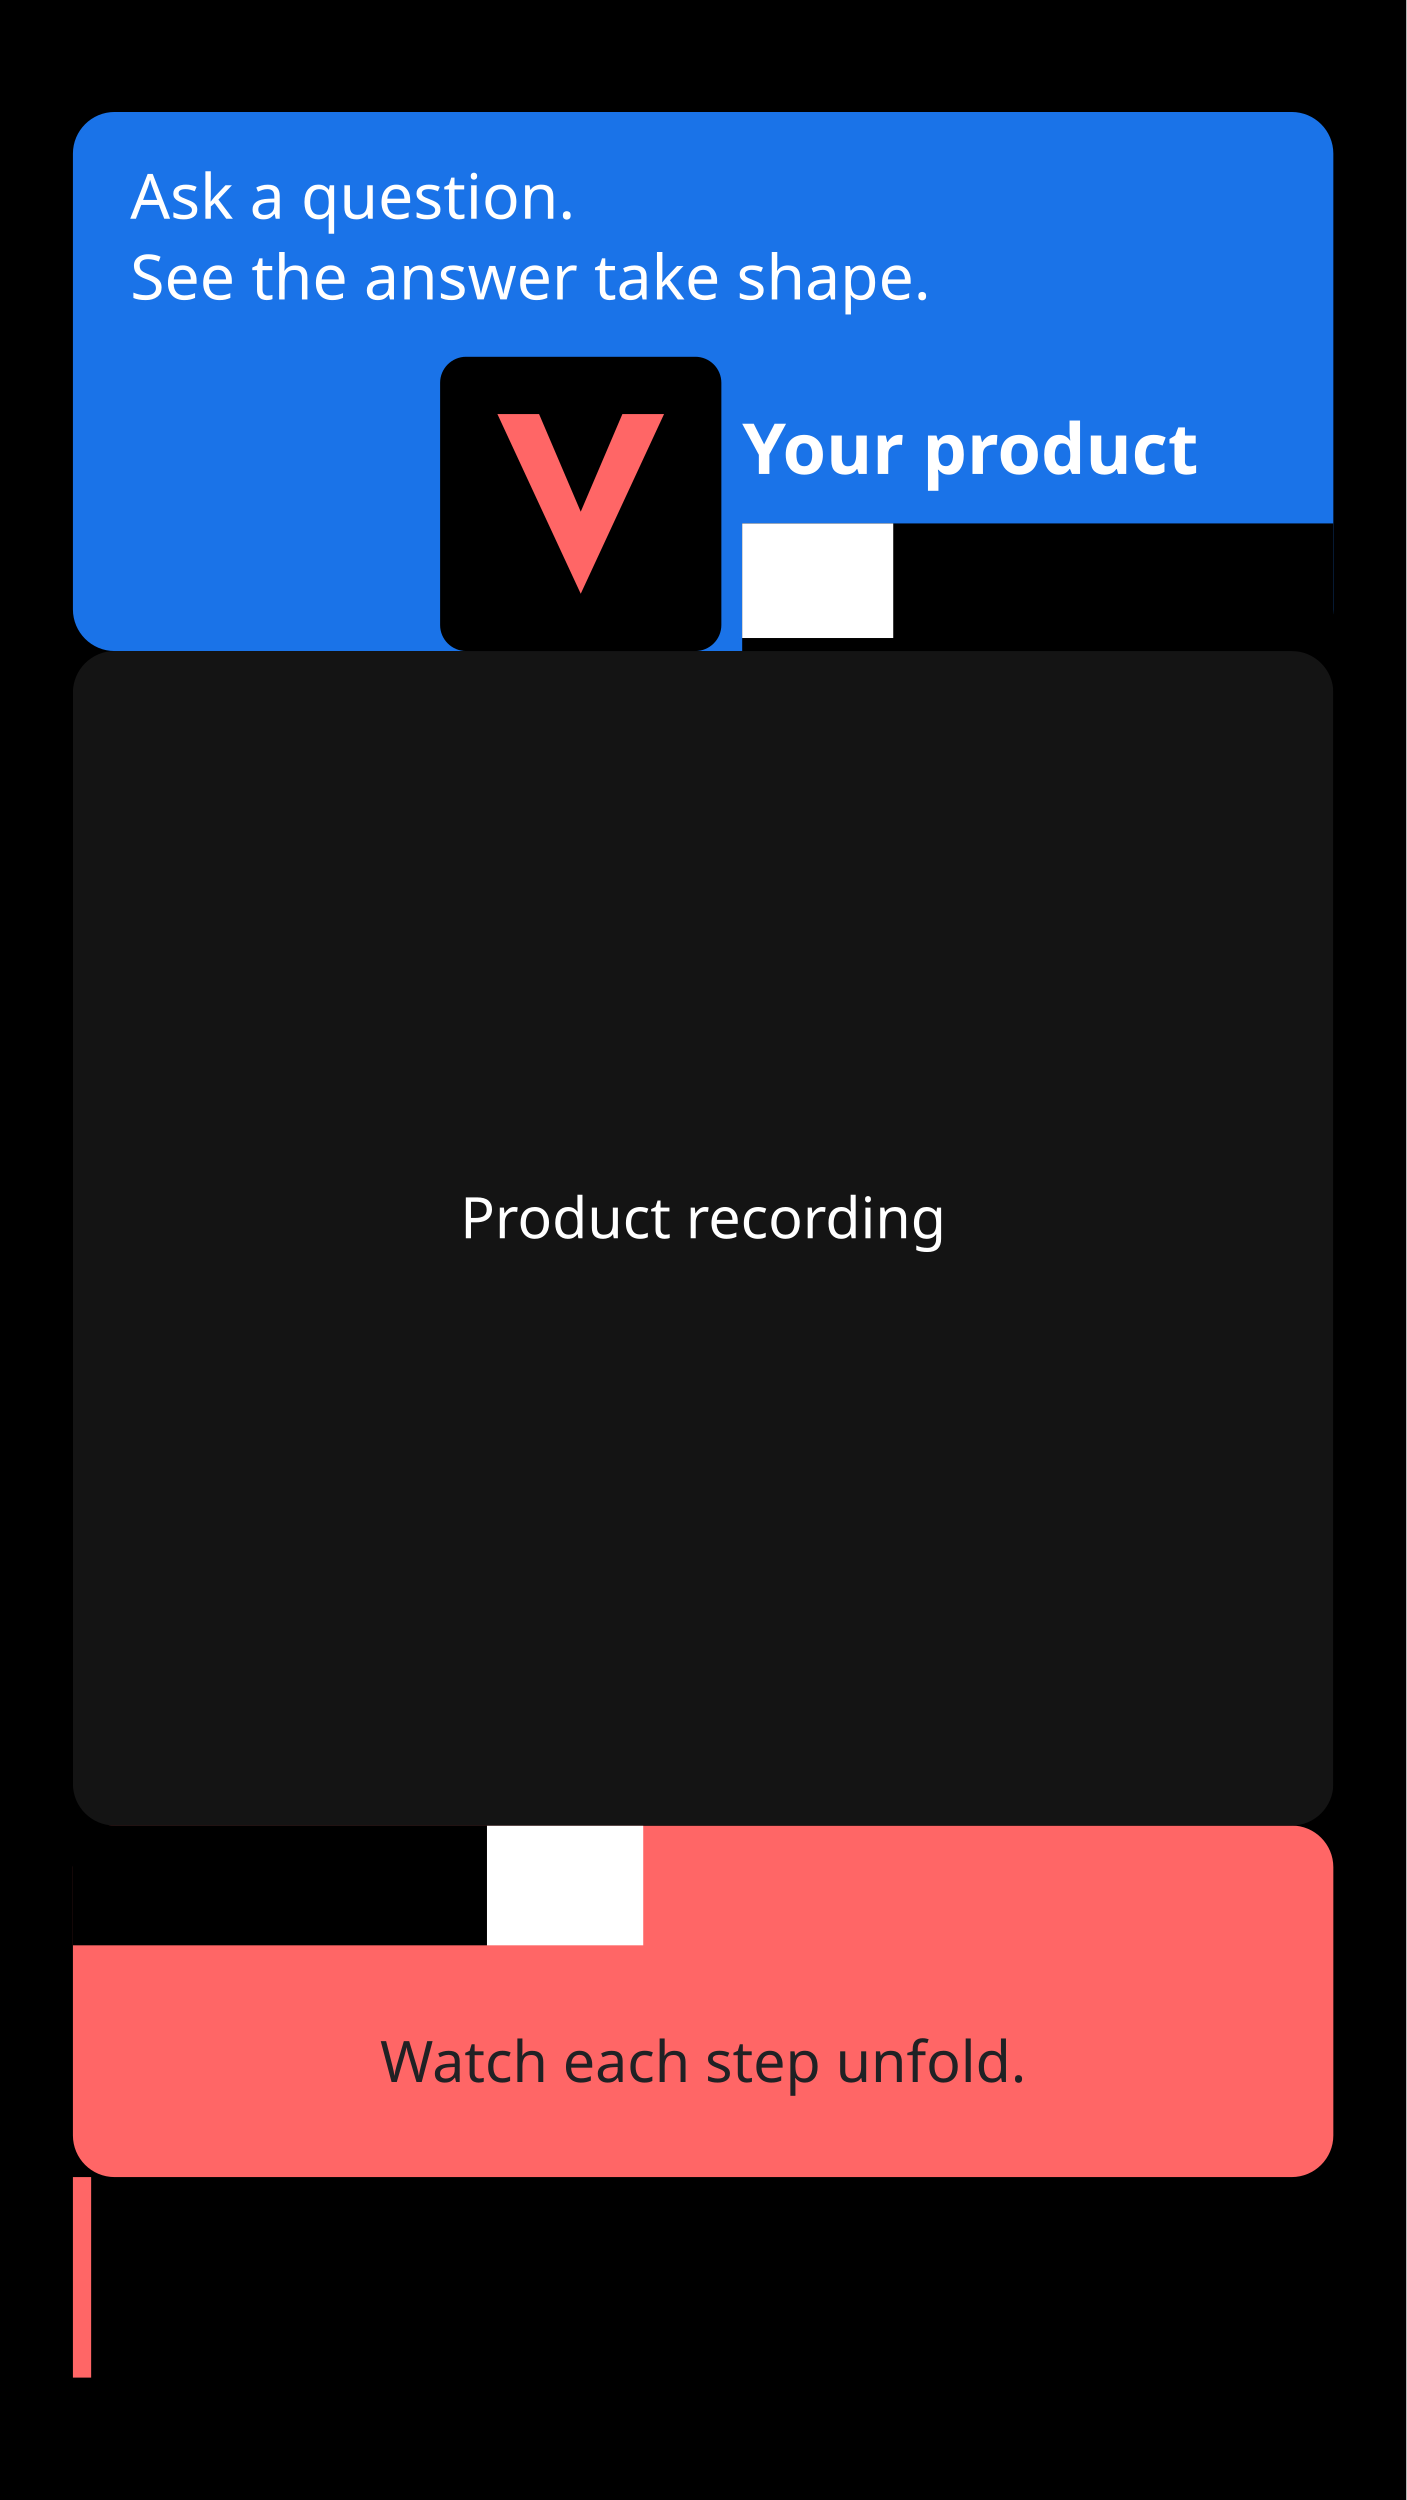
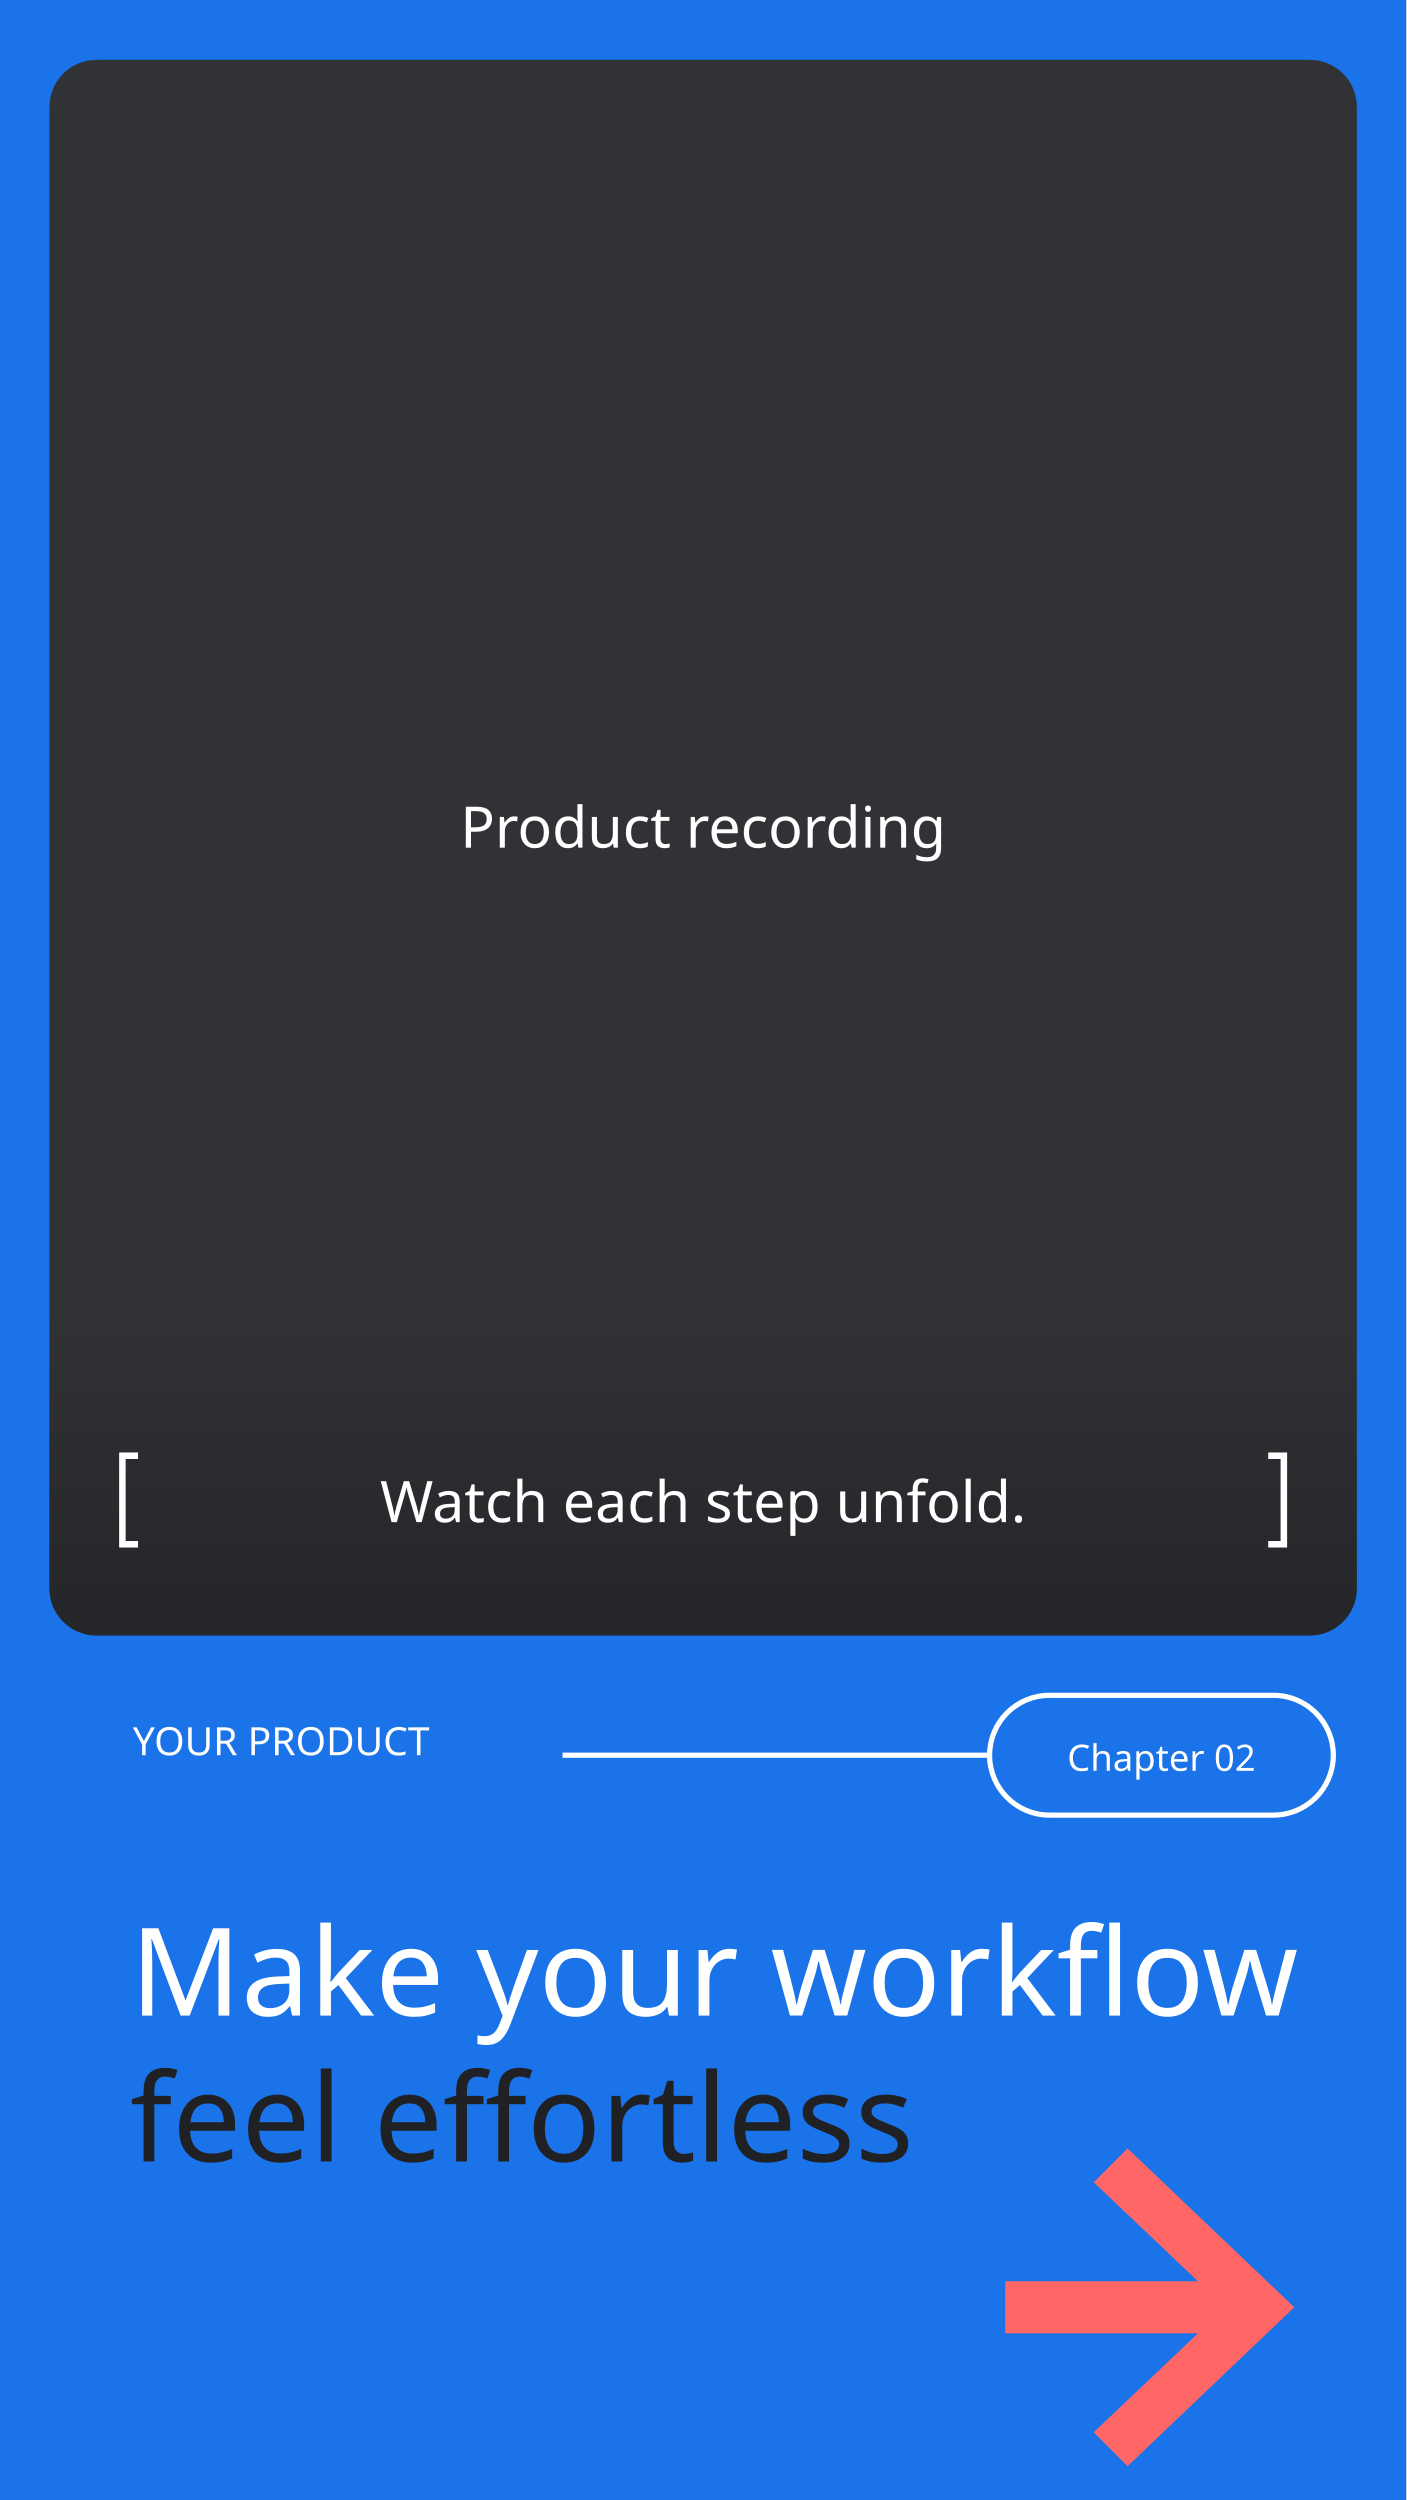
<svg xmlns="http://www.w3.org/2000/svg" width="1080" height="1920" viewBox="0 0 1080 1920">
-   <rect x="0" y="0" width="1080" height="1920" fill="#000" />
-   <rect x="56" y="86" width="968" height="414" fill="#1A73E8" rx="32" />
-   <rect x="570" y="402" width="454" height="98" fill="#000" />
-   <rect x="570" y="402" width="116" height="88" fill="#fff" />
-   <rect x="338" y="274" width="216" height="226" fill="#000" rx="20" />
-   <path d="M382 318 H414 L446 393 L478 318 H510 L446 456 Z" fill="#FF6666" />
-   <rect x="56" y="1402" width="968" height="270" fill="#FF6666" rx="32" />
-   <rect x="56" y="1402" width="318" height="92" fill="#000" />
-   <rect x="374" y="1402" width="120" height="92" fill="#fff" />
-   <rect x="56" y="1672" width="14" height="154" fill="#FF6666" />
-   <rect x="56" y="500" width="968" height="902" fill="#000" rx="32" />
-   <text x="570" y="364" fill="#FFFFFF" font-family="sans-serif" font-size="54" font-weight="600">Your product</text>
-   <text x="100" y="168" fill="#FFFFFF" font-family="sans-serif" font-size="48" font-weight="500">Ask a question.</text>
-   <text x="100" y="230" fill="#FFFFFF" font-family="sans-serif" font-size="48" font-weight="500">See the answer take shape.</text>
+   <rect x="0" y="0" width="1080" height="1920" fill="#1A73E8" />
+   <rect x="38" y="46" width="1004" height="1210" fill="#202124" rx="36" />
+   <path d="M432 1348H760" stroke="#FFFFFF" stroke-width="4" />
+   <rect x="760" y="1302" width="264" height="92" fill="none" rx="46" stroke="#FFFFFF" stroke-width="4" />
+   <path d="M866 1650 994 1772 866 1894 840 1868 920 1792H772V1752H920L840 1676Z" fill="#FF6666" />
  <defs>
    <clipPath id="product-window">
-       <rect x="56" y="500" width="968" height="902" fill="#fff" rx="32" />
+       <rect x="38" y="46" width="1004" height="1210" fill="#fff" rx="36" />
    </clipPath>
  </defs>
  <g clip-path="url(#product-window)">
-     <rect x="56" y="500" width="968" height="902" fill="#FFFFFF" opacity="0.08" />
-     <text x="540" y="951" text-anchor="middle" fill="#FFFFFF" font-family="sans-serif" font-size="44">Product recording</text>
+     <rect x="38" y="46" width="1004" height="1210" fill="#FFFFFF" opacity="0.08" />
+     <text x="540" y="651" text-anchor="middle" fill="#FFFFFF" font-family="sans-serif" font-size="44">Product recording</text>
  </g>
-   <text x="540" y="1599" text-anchor="middle" fill="#202124" font-family="sans-serif" font-size="44">Watch each step unfold.</text>
+   <defs>
+     <linearGradient id="caption-shade" x1="0" y1="0" x2="0" y2="1">
+       <stop offset="0" stop-color="#202124" stop-opacity="0" />
+       <stop offset="1" stop-color="#202124" stop-opacity=".75" />
+     </linearGradient>
+     <clipPath id="frame-clip">
+       <rect x="38" y="46" width="1004" height="1210" fill="#fff" rx="36" />
+     </clipPath>
+   </defs>
+   <g clip-path="url(#frame-clip)">
+     <rect x="38" y="1010" width="1004" height="246" fill="url(#caption-shade)" />
+   </g>
+   <path d="M106 1118H94V1186H106M974 1118H986V1186H974" fill="none" stroke="#FFFFFF" stroke-width="5" />
+   <text x="892" y="1360" text-anchor="middle" fill="#FFFFFF" font-family="sans-serif" font-size="28">Chapter 02</text>
+   <text x="102" y="1348" fill="#FFFFFF" font-family="sans-serif" font-size="30" font-weight="400">YOUR PRODUCT</text>
+   <text x="100" y="1548" fill="#FFFFFF" font-family="sans-serif" font-size="94" font-weight="500">Make your workflow</text>
+   <text x="100" y="1660" fill="#202124" font-family="sans-serif" font-size="94" font-weight="400">feel effortless</text>
+   <text x="540" y="1169" text-anchor="middle" fill="#FFFFFF" font-family="sans-serif" font-size="44">Watch each step unfold.</text>
</svg>
